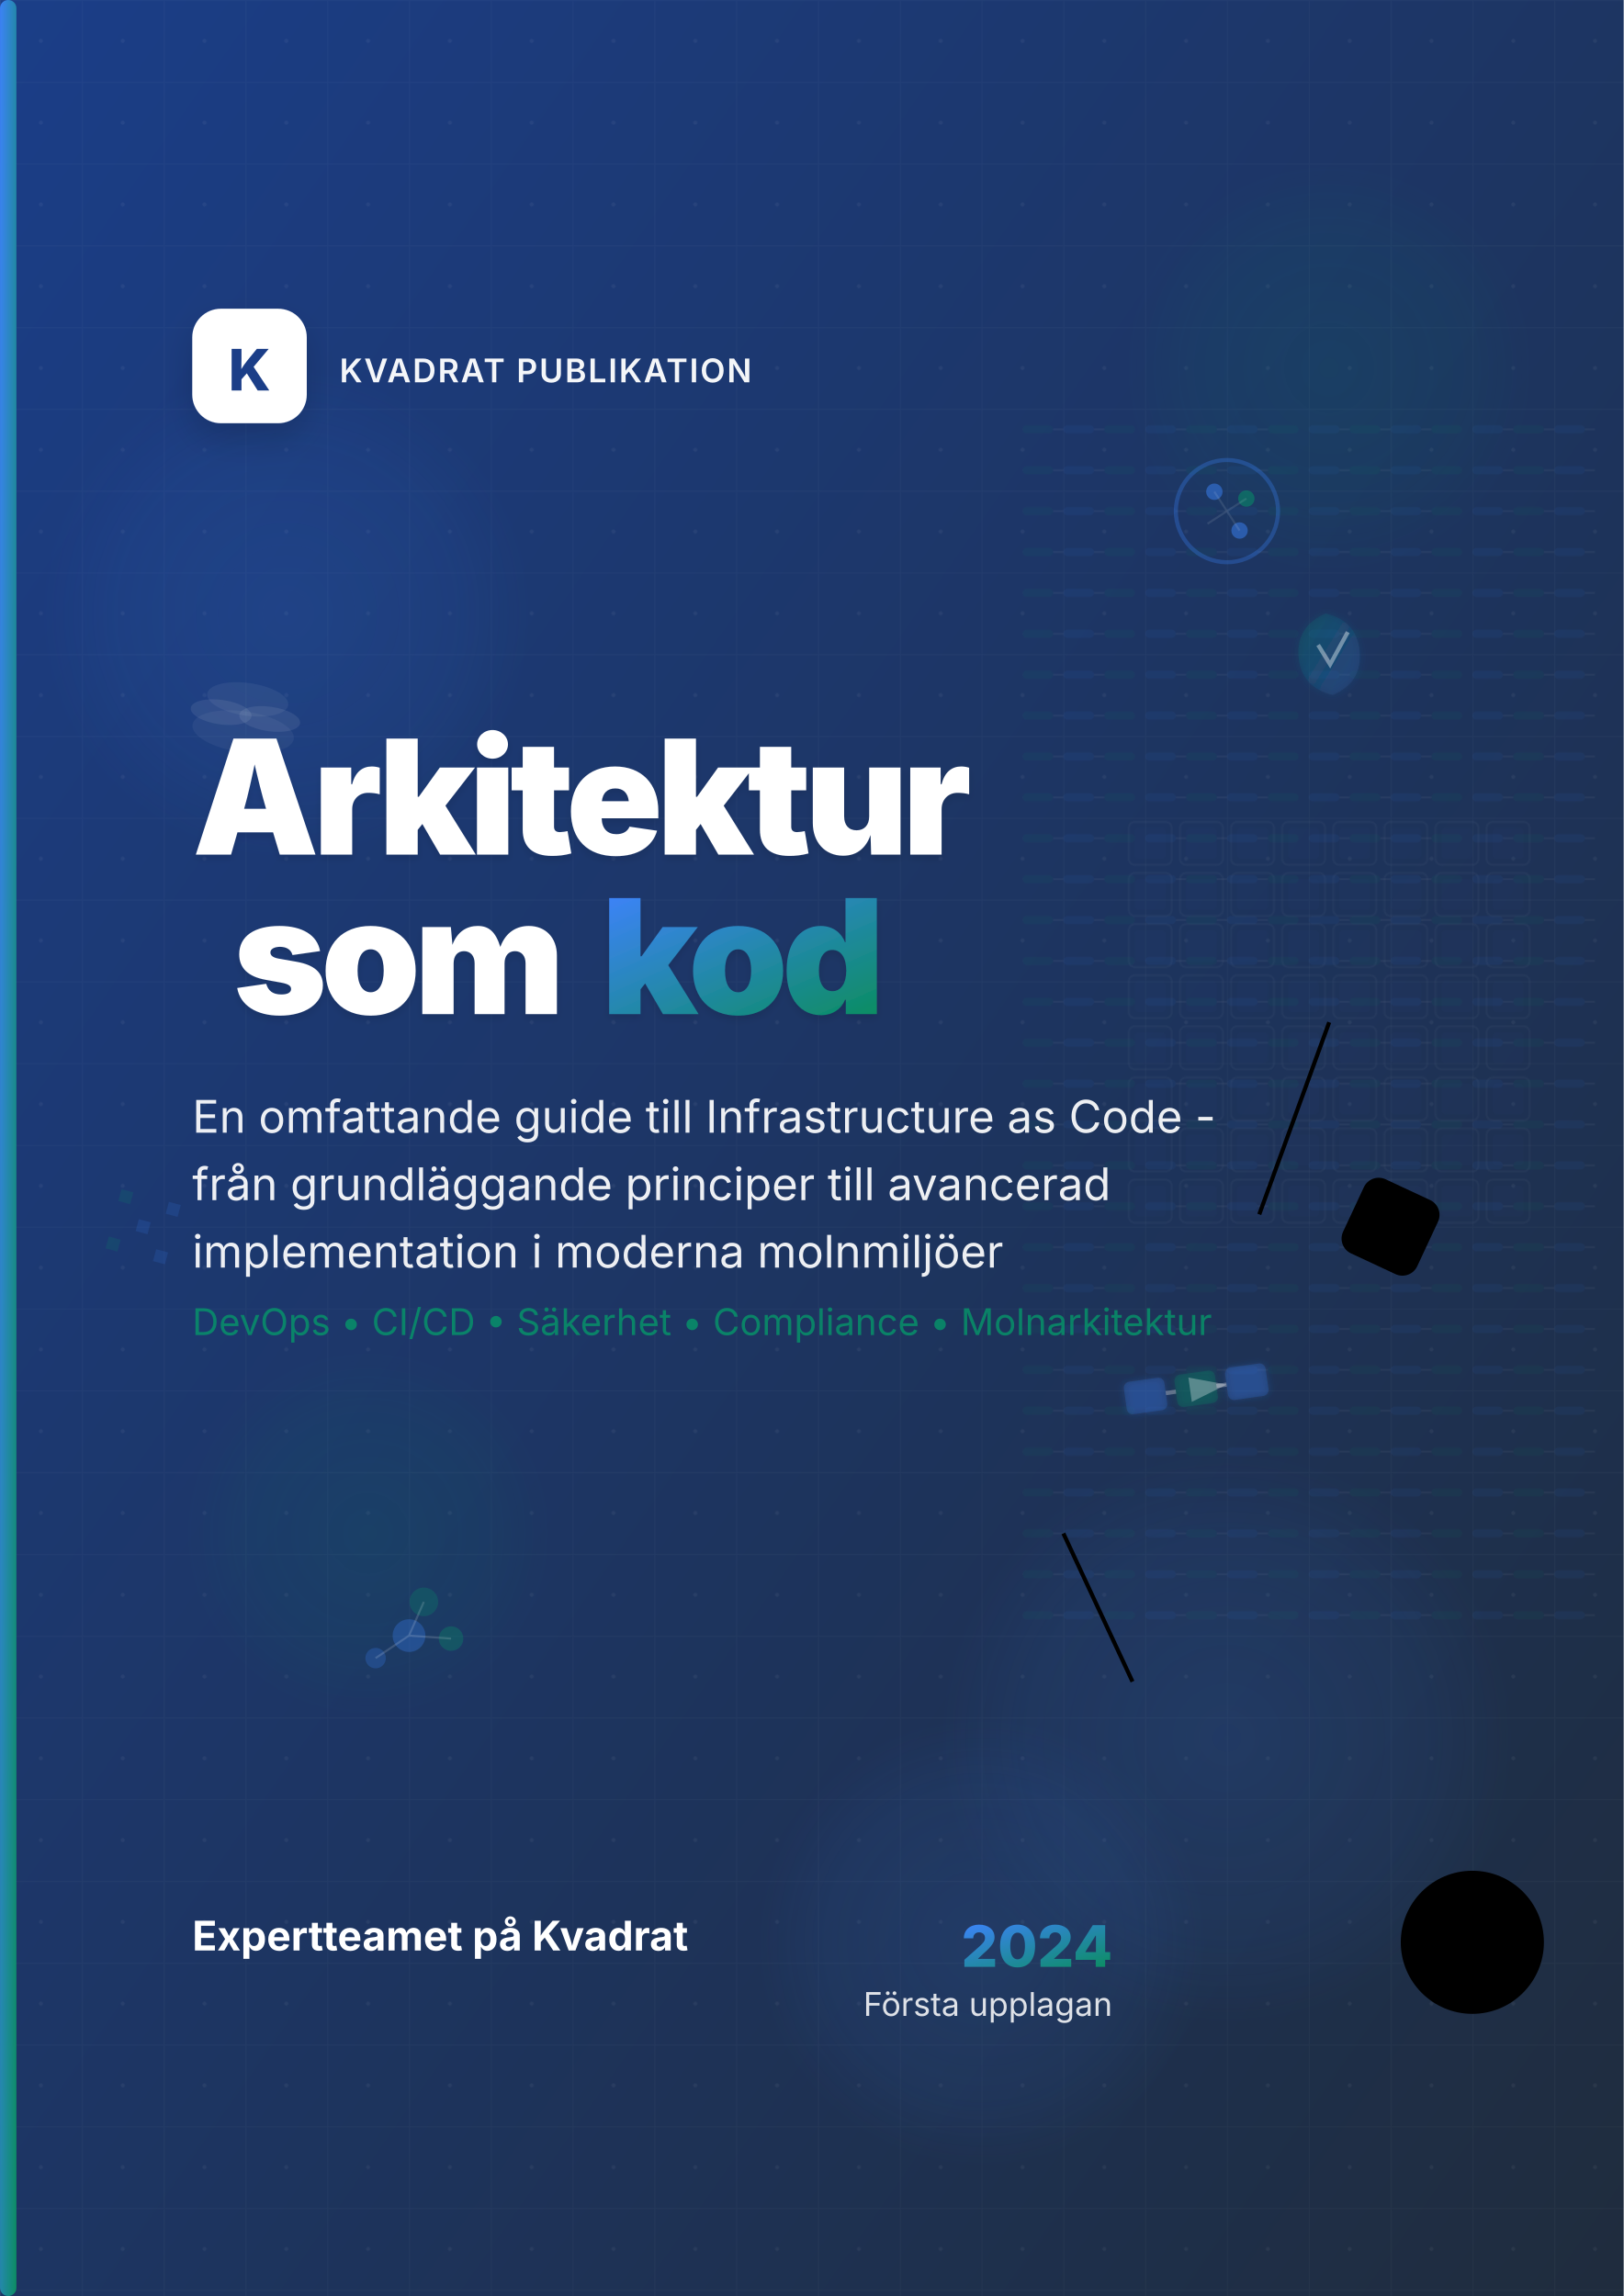
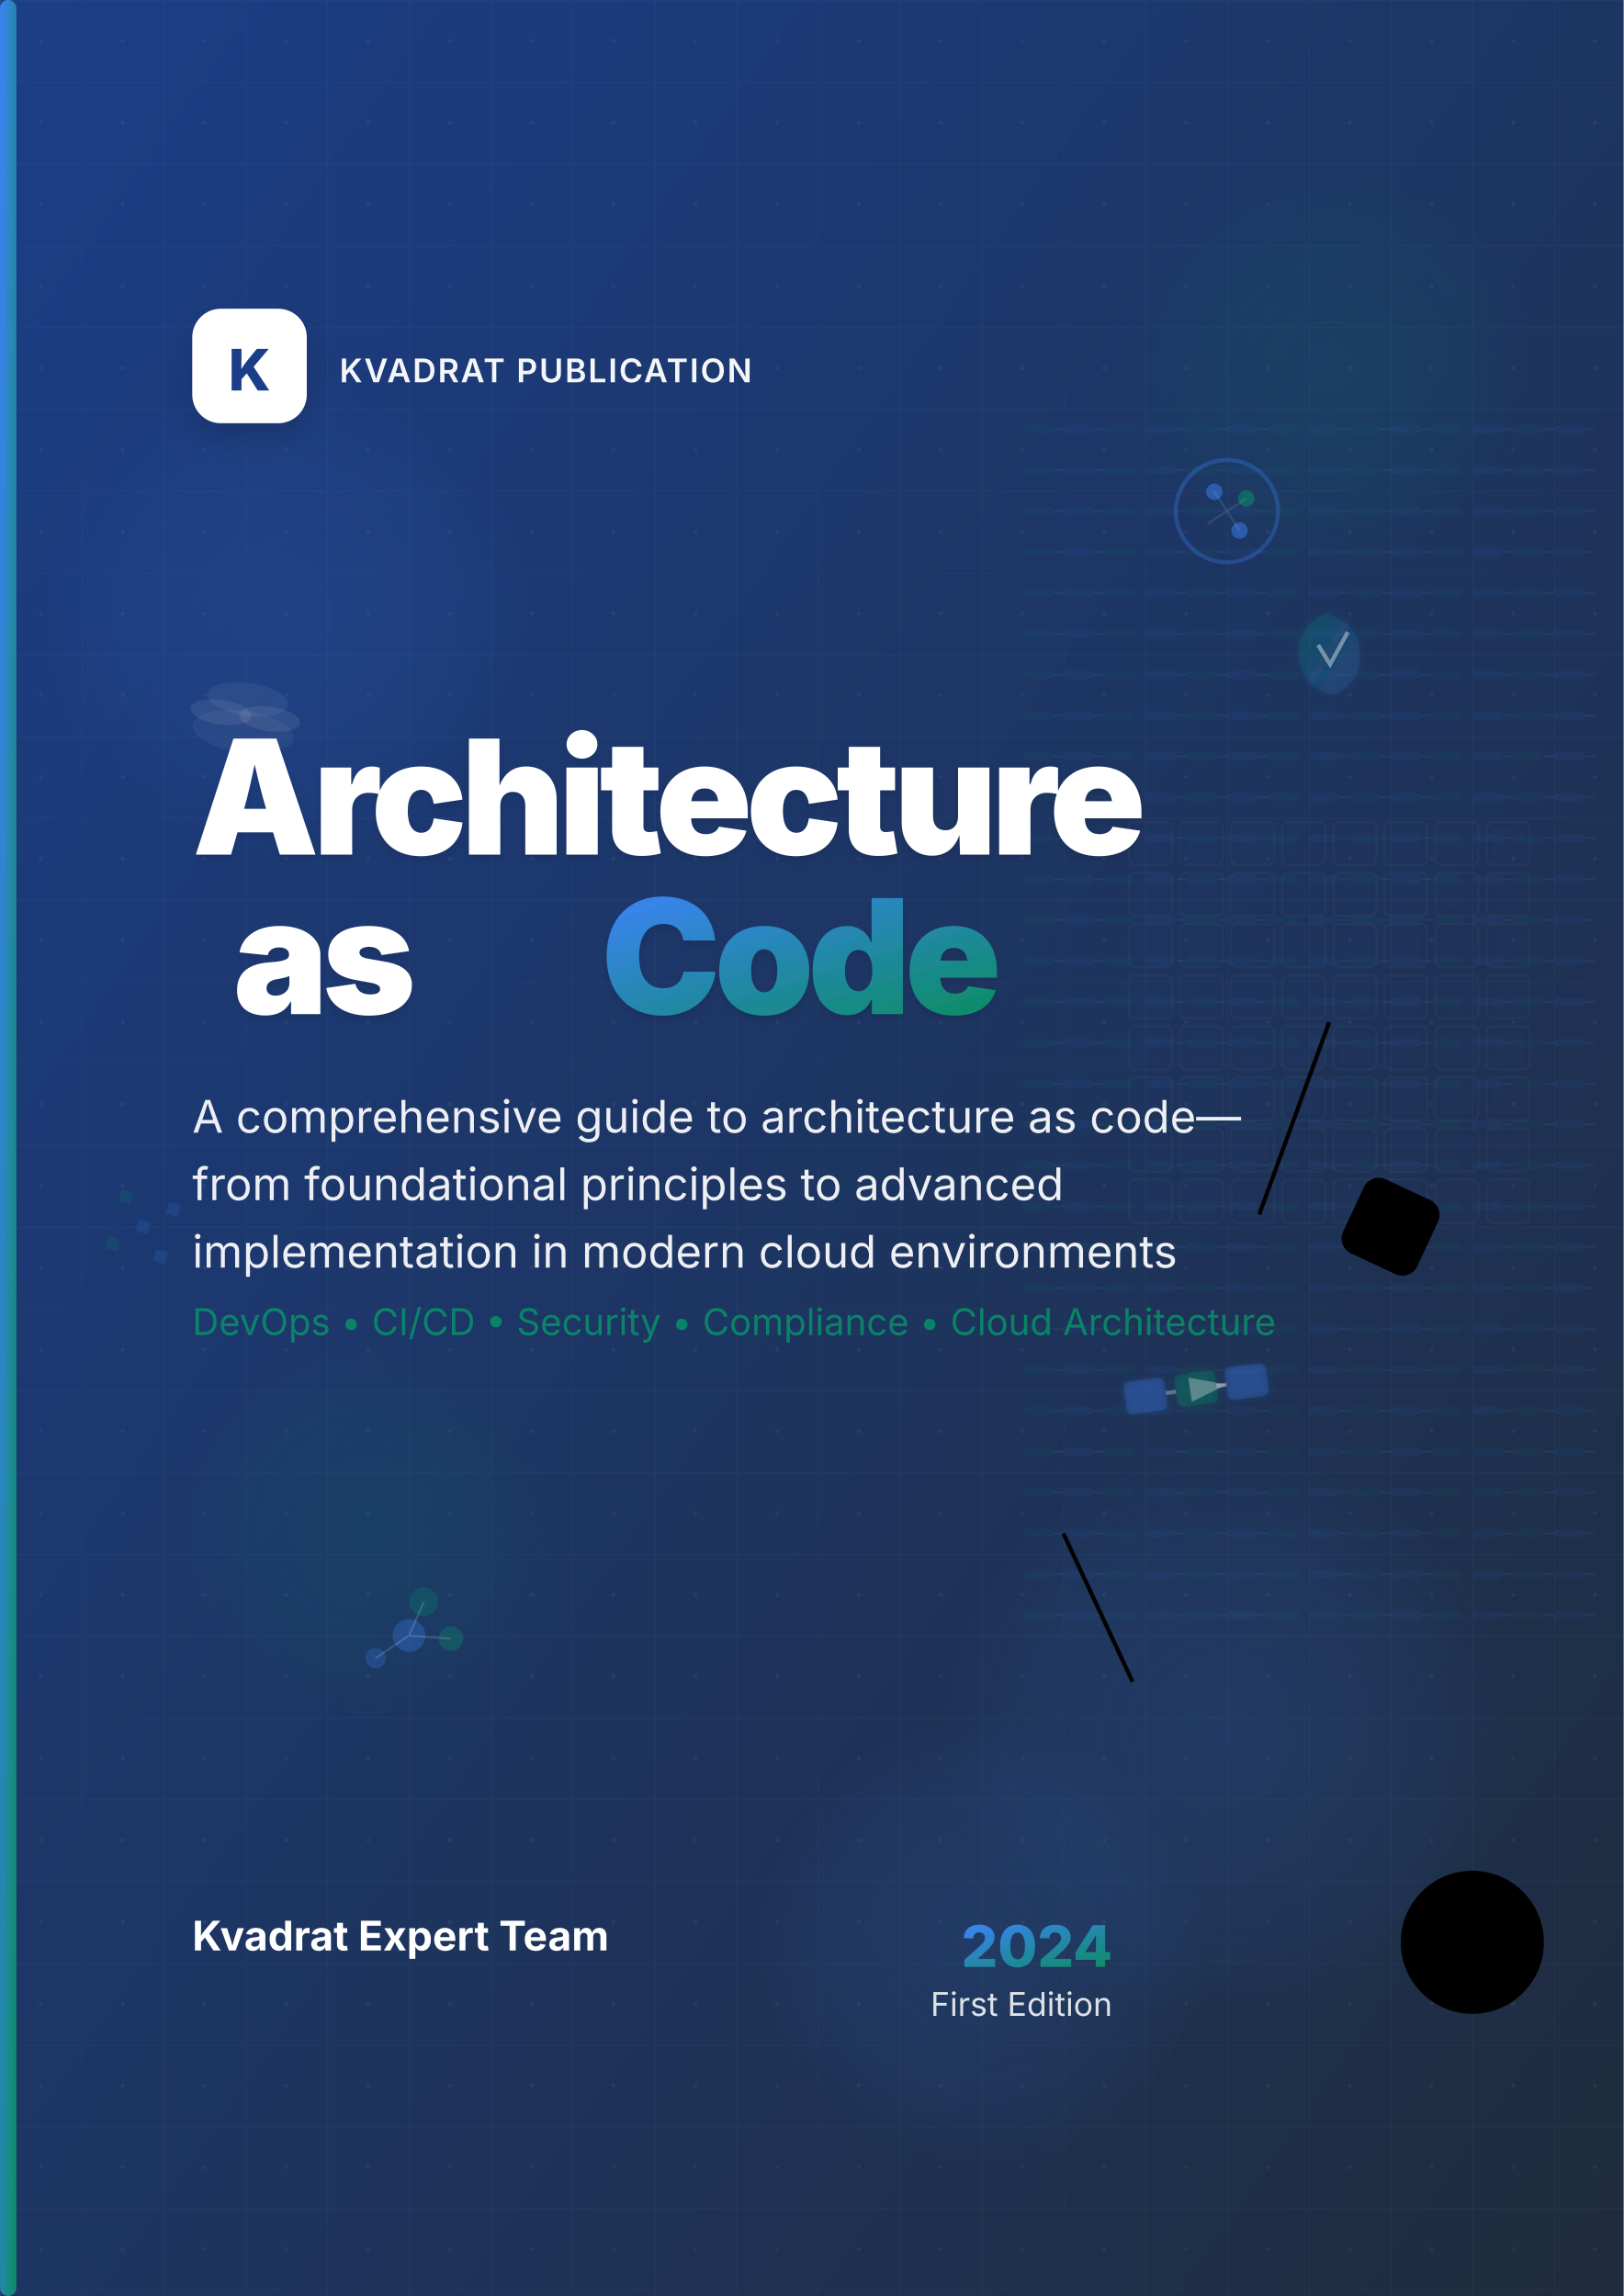
<svg xmlns="http://www.w3.org/2000/svg" width="210mm" height="297mm" viewBox="0 0 794 1123">
  <defs>
    <linearGradient id="primaryGradient" x1="0%" y1="0%" x2="100%" y2="100%">
      <stop offset="0%" style="stop-color:hsl(221, 67%, 32%);stop-opacity:1" />
      <stop offset="100%" style="stop-color:hsl(214, 32%, 18%);stop-opacity:1" />
    </linearGradient>
    <linearGradient id="accentGradient" x1="0%" y1="0%" x2="100%" y2="100%">
      <stop offset="0%" style="stop-color:hsl(217, 91%, 60%);stop-opacity:1" />
      <stop offset="100%" style="stop-color:hsl(160, 84%, 30%);stop-opacity:1" />
    </linearGradient>
    <pattern id="gridPattern" patternUnits="userSpaceOnUse" width="40" height="40">
      <path d="M 40 0 L 0 0 0 40" fill="none" stroke="rgba(255,255,255,0.03)" stroke-width="1" />
      <circle cx="20" cy="20" r="1" fill="rgba(255,255,255,0.05)" />
    </pattern>
    <pattern id="pipelinePattern" patternUnits="userSpaceOnUse" width="80" height="20">
      <rect x="0" y="8" width="15" height="4" rx="2" fill="rgba(59,130,246,0.15)" />
      <rect x="20" y="8" width="15" height="4" rx="2" fill="rgba(5,150,105,0.15)" />
      <rect x="40" y="8" width="15" height="4" rx="2" fill="rgba(59,130,246,0.15)" />
      <rect x="60" y="8" width="15" height="4" rx="2" fill="rgba(5,150,105,0.15)" />
      <path d="M15 10 L20 10" stroke="rgba(255,255,255,0.1)" stroke-width="1" />
      <path d="M35 10 L40 10" stroke="rgba(255,255,255,0.1)" stroke-width="1" />
      <path d="M55 10 L60 10" stroke="rgba(255,255,255,0.1)" stroke-width="1" />
    </pattern>
    <radialGradient id="cloudNode1" cx="50%" cy="50%" r="50%">
      <stop offset="0%" style="stop-color:rgba(59,130,246,0.12);stop-opacity:1" />
      <stop offset="70%" style="stop-color:rgba(59,130,246,0.06);stop-opacity:1" />
      <stop offset="100%" style="stop-color:rgba(59,130,246,0.06);stop-opacity:0" />
    </radialGradient>
    <radialGradient id="cloudNode2" cx="50%" cy="50%" r="50%">
      <stop offset="0%" style="stop-color:rgba(5,150,105,0.10);stop-opacity:1" />
      <stop offset="70%" style="stop-color:rgba(5,150,105,0.05);stop-opacity:1" />
      <stop offset="100%" style="stop-color:rgba(5,150,105,0.05);stop-opacity:0" />
    </radialGradient>
    <linearGradient id="securityGradient" x1="0%" y1="0%" x2="100%" y2="100%">
      <stop offset="0%" style="stop-color:rgba(5,150,105,0.15);stop-opacity:1" />
      <stop offset="100%" style="stop-color:rgba(59,130,246,0.10);stop-opacity:1" />
    </linearGradient>
    <pattern id="containerPattern" patternUnits="userSpaceOnUse" width="25" height="25">
      <rect x="2" y="2" width="21" height="21" rx="3" fill="none" stroke="rgba(255,255,255,0.05)" stroke-width="1" />
      <rect x="5" y="5" width="15" height="15" rx="2" fill="rgba(59,130,246,0.03)" />
    </pattern>
    <filter id="logoShadow" x="-50%" y="-50%" width="200%" height="200%">
      <feDropShadow dx="0" dy="8" stdDeviation="8" flood-color="rgba(0,0,0,0.15)" />
    </filter>
    <filter id="textShadow" x="-50%" y="-50%" width="200%" height="200%">
      <feDropShadow dx="0" dy="2" stdDeviation="2" flood-color="rgba(0,0,0,0.1)" />
    </filter>
    <filter id="infrastructureGlow" x="-50%" y="-50%" width="200%" height="200%">
      <feGaussianBlur stdDeviation="2" result="coloredBlur" />
      <feMerge>
        <feMergeNode in="coloredBlur" />
        <feMergeNode in="SourceGraphic" />
      </feMerge>
    </filter>
    <marker id="arrow" markerWidth="10" markerHeight="10" refX="9" refY="3" orient="auto" markerUnits="strokeWidth">
      <polygon points="0,0 0,6 9,3" fill="rgba(255,255,255,0.3)" />
    </marker>
  </defs>
  <rect width="794" height="1123" fill="url(#primaryGradient)" />
  <rect width="794" height="1123" fill="url(#gridPattern)" />
  <rect x="500" y="200" width="280" height="600" fill="url(#pipelinePattern)" opacity="0.4" />
  <circle cx="140" cy="300" r="120" fill="url(#cloudNode1)" />
  <circle cx="650" cy="180" r="100" fill="url(#cloudNode2)" />
  <circle cx="600" cy="850" r="140" fill="url(#cloudNode1)" />
  <circle cx="180" cy="750" r="90" fill="url(#cloudNode2)" />
  <circle cx="480" cy="950" r="110" fill="url(#cloudNode1)" />
  <rect x="550" y="400" width="200" height="200" fill="url(#containerPattern)" opacity="0.6" />
  <g transform="translate(600, 250) rotate(12)">
    <circle cx="0" cy="0" r="25" fill="none" stroke="rgba(59,130,246,0.3)" stroke-width="2" />
    <circle cx="-8" cy="-8" r="4" fill="rgba(59,130,246,0.5)" />
    <circle cx="8" cy="8" r="4" fill="rgba(59,130,246,0.5)" />
    <circle cx="8" cy="-8" r="4" fill="rgba(5,150,105,0.5)" />
    <path d="M-8 -8 L8 8 M8 -8 L-8 8" stroke="rgba(255,255,255,0.1)" stroke-width="1" />
  </g>
  <g transform="translate(650, 320) rotate(-5)">
    <path d="M0 -20 Q-15 -15 -15 0 Q-15 15 0 20 Q15 15 15 0 Q15 -15 0 -20 Z" fill="url(#securityGradient)" filter="url(#infrastructureGlow)" />
    <path d="M-5 -5 L0 5 L10 -10" stroke="rgba(255,255,255,0.4)" stroke-width="2" fill="none" />
  </g>
  <g transform="translate(120, 350) rotate(8)">
    <ellipse cx="0" cy="-8" rx="20" ry="8" fill="rgba(255,255,255,0.06)" />
    <ellipse cx="-12" cy="0" rx="15" ry="6" fill="rgba(255,255,255,0.08)" />
    <ellipse cx="12" cy="0" rx="15" ry="6" fill="rgba(255,255,255,0.08)" />
    <ellipse cx="0" cy="8" rx="25" ry="10" fill="rgba(255,255,255,0.05)" />
  </g>
  <g transform="translate(580, 680) rotate(-8)">
    <rect x="-30" y="-8" width="20" height="16" rx="3" fill="rgba(59,130,246,0.2)" filter="url(#infrastructureGlow)" />
    <rect x="-5" y="-8" width="20" height="16" rx="3" fill="rgba(5,150,105,0.2)" filter="url(#infrastructureGlow)" />
    <rect x="20" y="-8" width="20" height="16" rx="3" fill="rgba(59,130,246,0.2)" filter="url(#infrastructureGlow)" />
    <path d="M-10 0 L-5 0 M15 0 L20 0" stroke="rgba(255,255,255,0.3)" stroke-width="2" marker-end="url(#arrow)" />
  </g>
  <g transform="translate(70, 600) rotate(15)">
    <rect x="-3" y="-3" width="6" height="6" fill="rgba(59,130,246,0.15)" />
    <rect x="-15" y="-15" width="6" height="6" fill="rgba(5,150,105,0.15)" />
    <rect x="9" y="-15" width="6" height="6" fill="rgba(59,130,246,0.15)" />
    <rect x="-15" y="9" width="6" height="6" fill="rgba(5,150,105,0.15)" />
    <rect x="9" y="9" width="6" height="6" fill="rgba(59,130,246,0.15)" />
  </g>
  <g transform="translate(200, 800) rotate(-10)">
    <circle cx="0" cy="0" r="8" fill="rgba(59,130,246,0.3)" />
    <circle cx="20" cy="5" r="6" fill="rgba(5,150,105,0.3)" />
    <circle cx="-18" cy="8" r="5" fill="rgba(59,130,246,0.25)" />
    <circle cx="10" cy="-15" r="7" fill="rgba(5,150,105,0.25)" />
    <path d="M0 0 L20 5 M0 0 L-18 8 M0 0 L10 -15" stroke="rgba(255,255,255,0.15)" stroke-width="1" />
  </g>
  <g transform="translate(650, 500) rotate(20)">
    <rect x="-1" y="0" width="2" height="100" fill="linear-gradient(to bottom, rgba(59,130,246,0.2), transparent)" />
  </g>
  <g transform="translate(520, 750) rotate(-25)">
    <rect x="-1" y="0" width="2" height="80" fill="linear-gradient(to bottom, rgba(5,150,105,0.15), transparent)" />
  </g>
  <rect x="0" y="0" width="8" height="1123" fill="url(#accentGradient)" rx="4" />
  <circle cx="720" cy="950" r="35" fill="radial-gradient(circle, rgba(5,150,105,0.1) 0%, transparent 70%)" />
  <g transform="translate(680, 600) rotate(25)">
    <rect x="-20" y="-20" width="40" height="40" rx="8" fill="linear-gradient(45deg, transparent 40%, rgba(255,255,255,0.03) 41%, rgba(255,255,255,0.03) 59%, transparent 60%)" />
  </g>
  <g transform="translate(94, 151)">
    <g>
      <rect x="0" y="0" width="56" height="56" rx="14" fill="white" filter="url(#logoShadow)" />
      <text x="28" y="40" font-family="Inter, sans-serif" font-size="28" font-weight="800" text-anchor="middle" fill="hsl(221, 67%, 32%)">K</text>
-       <text x="72" y="36" font-family="Inter, sans-serif" font-size="16" font-weight="600" fill="white" opacity="0.95" letter-spacing="0.8px">KVADRAT PUBLIKATION</text>
+       <text x="72" y="36" font-family="Inter, sans-serif" font-size="16" font-weight="600" fill="white" opacity="0.95" letter-spacing="0.8px">KVADRAT PUBLICATION</text>
    </g>
    <g transform="translate(0, 189)">
-       <text x="0" y="78" font-family="Inter, sans-serif" font-size="78" font-weight="900" fill="white" letter-spacing="-3px" filter="url(#textShadow)">Arkitektur</text>
-       <text x="20" y="156" font-family="Inter, sans-serif" font-size="78" font-weight="900" fill="white" letter-spacing="-3px" filter="url(#textShadow)">som </text>
-       <text x="200" y="156" font-family="Inter, sans-serif" font-size="78" font-weight="900" fill="url(#accentGradient)" letter-spacing="-3px" filter="url(#textShadow)">kod</text>
+       <text x="0" y="78" font-family="Inter, sans-serif" font-size="78" font-weight="900" fill="white" letter-spacing="-3px" filter="url(#textShadow)">Architecture</text>
+       <text x="20" y="156" font-family="Inter, sans-serif" font-size="78" font-weight="900" fill="white" letter-spacing="-3px" filter="url(#textShadow)">as </text>
+       <text x="200" y="156" font-family="Inter, sans-serif" font-size="78" font-weight="900" fill="url(#accentGradient)" letter-spacing="-3px" filter="url(#textShadow)">Code</text>
    </g>
    <g transform="translate(0, 377)">
      <text font-family="Inter, sans-serif" font-size="22" font-weight="400" fill="rgba(255,255,255,0.92)" line-height="1.5">
-         <tspan x="0" y="26">En omfattande guide till Infrastructure as Code -</tspan>
-         <tspan x="0" y="59">från grundläggande principer till avancerad</tspan>
-         <tspan x="0" y="92">implementation i moderna molnmiljöer</tspan>
-         <tspan x="0" y="125" font-size="18" fill="rgba(5,150,105,0.8)">DevOps • CI/CD • Säkerhet • Compliance • Molnarkitektur</tspan>
+         <tspan x="0" y="26">A comprehensive guide to architecture as code—</tspan>
+         <tspan x="0" y="59">from foundational principles to advanced</tspan>
+         <tspan x="0" y="92">implementation in modern cloud environments</tspan>
+         <tspan x="0" y="125" font-size="18" fill="rgba(5,150,105,0.8)">DevOps • CI/CD • Security • Compliance • Cloud Architecture</tspan>
      </text>
    </g>
    <g transform="translate(0, 783)">
-       <text x="0" y="20" font-family="Inter, sans-serif" font-size="20" font-weight="700" fill="white">Expertteamet på Kvadrat</text>
+       <text x="0" y="20" font-family="Inter, sans-serif" font-size="20" font-weight="700" fill="white">Kvadrat Expert Team</text>
      <g transform="translate(450, 0)">
        <text x="0" y="28" font-family="Inter, sans-serif" font-size="28" font-weight="800" fill="url(#accentGradient)" text-anchor="end">2024</text>
-         <text x="0" y="52" font-family="Inter, sans-serif" font-size="16" fill="rgba(255,255,255,0.85)" text-anchor="end">Första upplagan</text>
+         <text x="0" y="52" font-family="Inter, sans-serif" font-size="16" fill="rgba(255,255,255,0.85)" text-anchor="end">First Edition</text>
      </g>
    </g>
  </g>
</svg>
